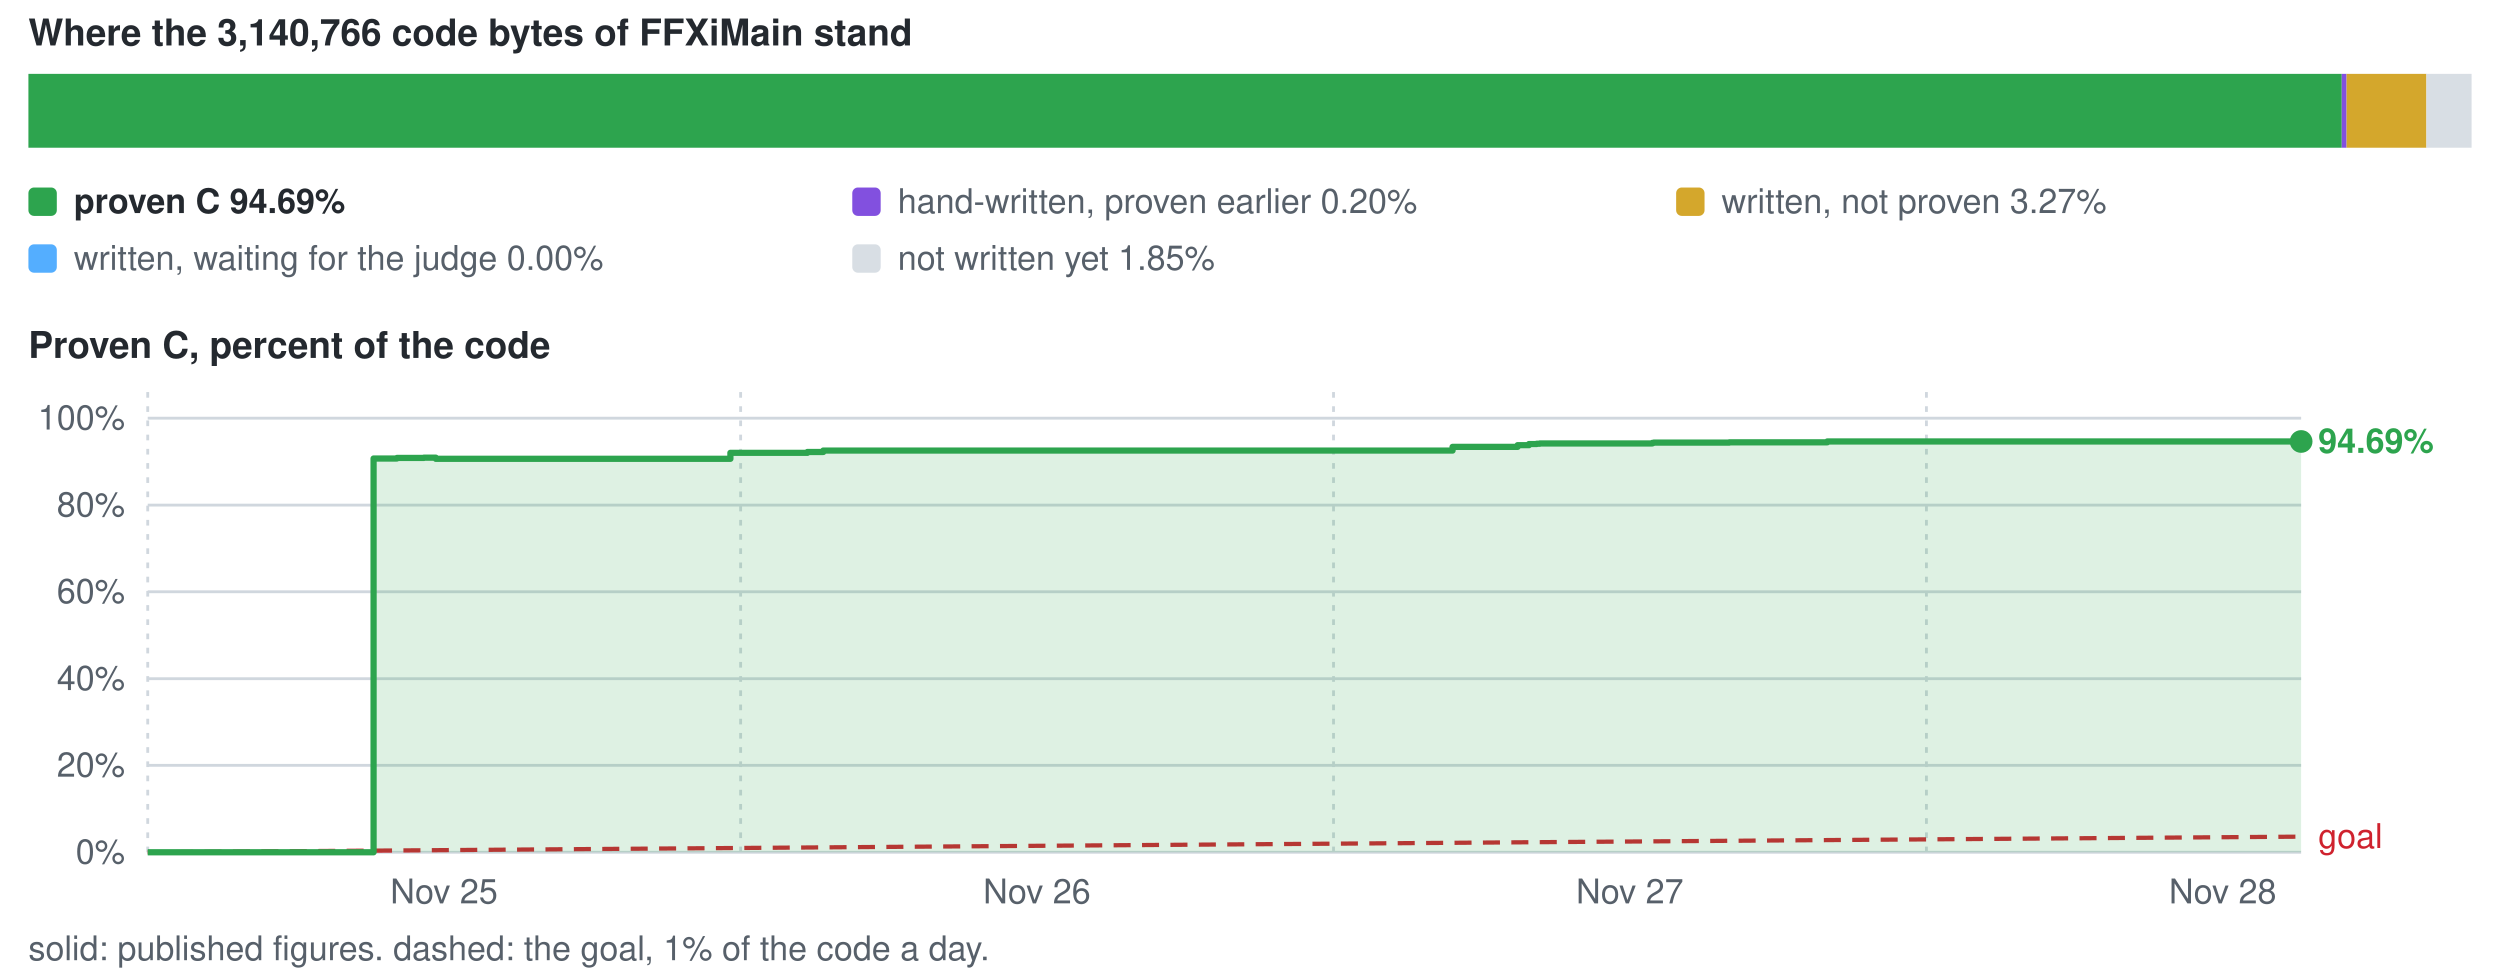
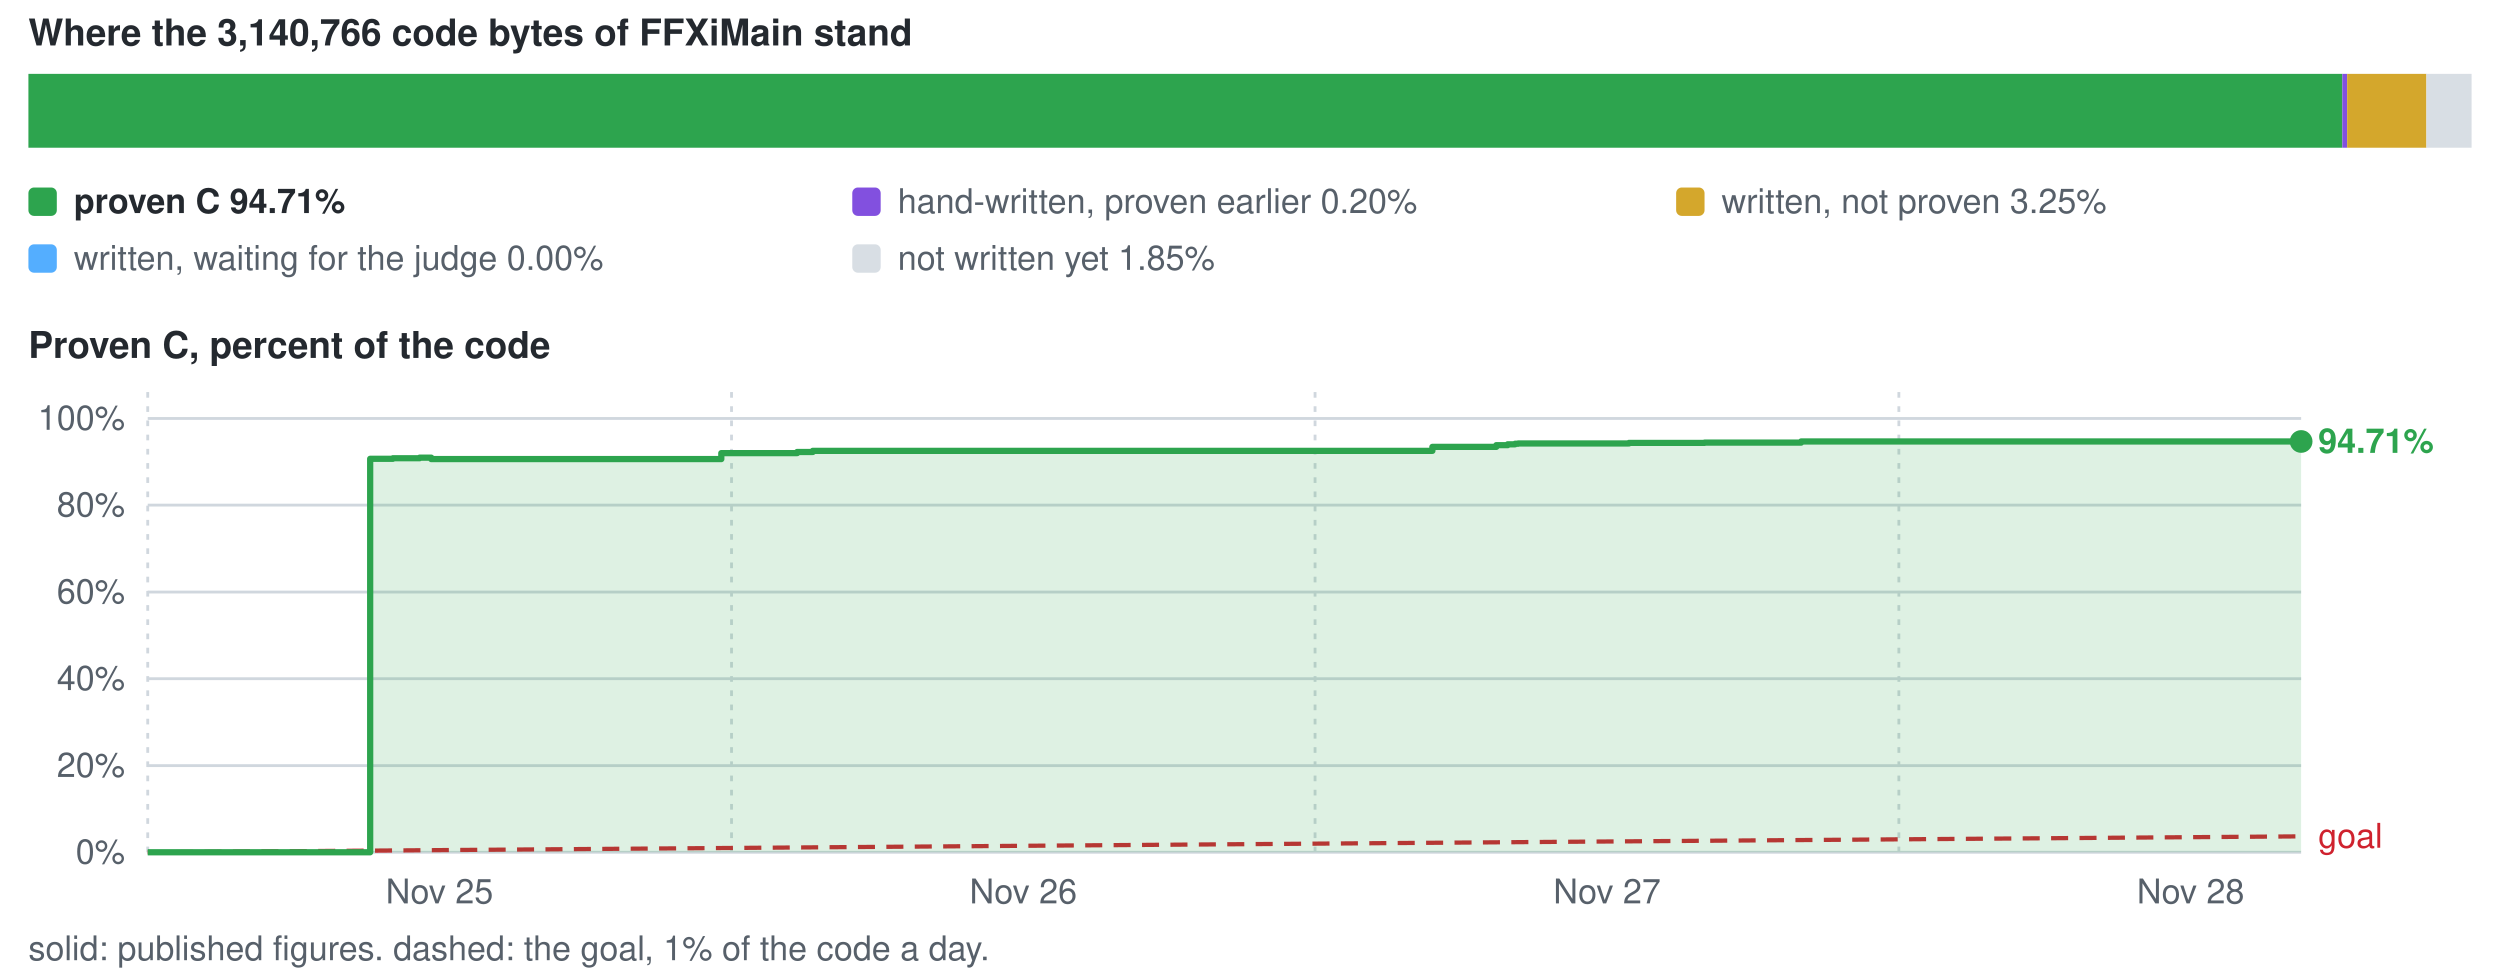
<svg xmlns="http://www.w3.org/2000/svg" viewBox="0 0 880 344" width="880" height="344" role="img" aria-label="conversion progress">
  <style>text{font-family:-apple-system,BlinkMacSystemFont,'Segoe UI',Helvetica,Arial,sans-serif;font-size:12px;fill:#57606a}.s{fill:#24292f;font-weight:600}.b{font-size:13px}</style>
  <text x="10" y="16" class="s b">Where the 3,140,766 code bytes of FFXiMain stand</text>
-   <rect x="10.0" y="26" width="814.3" height="26" fill="#2da44e" />
-   <rect x="824.3" y="26" width="1.7" height="26" fill="#8250df" />
-   <rect x="826.0" y="26" width="28.1" height="26" fill="#d4a72c" />
+   <rect x="10.0" y="26" width="814.5" height="26" fill="#2da44e" />
+   <rect x="824.5" y="26" width="1.7" height="26" fill="#8250df" />
+   <rect x="826.2" y="26" width="27.9" height="26" fill="#d4a72c" />
  <rect x="854.1" y="26" width="15.9" height="26" fill="#d8dee4" />
  <rect x="10" y="66" width="10" height="10" rx="2" fill="#2da44e" />
-   <text x="26" y="75" class="s">proven C 94.69%</text>
+   <text x="26" y="75" class="s">proven C 94.71%</text>
  <rect x="300" y="66" width="10" height="10" rx="2" fill="#8250df" />
  <text x="316" y="75">hand-written, proven earlier 0.20%</text>
  <rect x="590" y="66" width="10" height="10" rx="2" fill="#d4a72c" />
-   <text x="606" y="75">written, not proven 3.27%</text>
+   <text x="606" y="75">written, not proven 3.25%</text>
  <rect x="10" y="86" width="10" height="10" rx="2" fill="#54aeff" />
  <text x="26" y="95">written, waiting for the judge 0.00%</text>
  <rect x="300" y="86" width="10" height="10" rx="2" fill="#d8dee4" />
  <text x="316" y="95">not written yet 1.85%</text>
  <text x="10" y="126" class="s b">Proven C, percent of the code</text>
  <line x1="52" y1="300.0" x2="810" y2="300.0" stroke="#d0d7de" stroke-width="1" />
  <text x="44" y="304.0" text-anchor="end">0%</text>
-   <line x1="52" y1="269.4" x2="810" y2="269.4" stroke="#d0d7de" stroke-width="1" />
-   <text x="44" y="273.4" text-anchor="end">20%</text>
+   <line x1="52" y1="269.5" x2="810" y2="269.5" stroke="#d0d7de" stroke-width="1" />
+   <text x="44" y="273.5" text-anchor="end">20%</text>
  <line x1="52" y1="238.9" x2="810" y2="238.9" stroke="#d0d7de" stroke-width="1" />
  <text x="44" y="242.9" text-anchor="end">40%</text>
-   <line x1="52" y1="208.3" x2="810" y2="208.3" stroke="#d0d7de" stroke-width="1" />
-   <text x="44" y="212.3" text-anchor="end">60%</text>
+   <line x1="52" y1="208.4" x2="810" y2="208.4" stroke="#d0d7de" stroke-width="1" />
+   <text x="44" y="212.4" text-anchor="end">60%</text>
  <line x1="52" y1="177.8" x2="810" y2="177.8" stroke="#d0d7de" stroke-width="1" />
  <text x="44" y="181.8" text-anchor="end">80%</text>
-   <line x1="52" y1="147.2" x2="810" y2="147.2" stroke="#d0d7de" stroke-width="1" />
-   <text x="44" y="151.2" text-anchor="end">100%</text>
+   <line x1="52" y1="147.3" x2="810" y2="147.3" stroke="#d0d7de" stroke-width="1" />
+   <text x="44" y="151.3" text-anchor="end">100%</text>
  <line x1="52.0" y1="138" x2="52.0" y2="300" stroke="#d0d7de" stroke-width="1" stroke-dasharray="2 3" />
-   <text x="156.3" y="318" text-anchor="middle">Nov 25</text>
-   <line x1="260.7" y1="138" x2="260.7" y2="300" stroke="#d0d7de" stroke-width="1" stroke-dasharray="2 3" />
-   <text x="365.0" y="318" text-anchor="middle">Nov 26</text>
-   <line x1="469.4" y1="138" x2="469.4" y2="300" stroke="#d0d7de" stroke-width="1" stroke-dasharray="2 3" />
-   <text x="573.7" y="318" text-anchor="middle">Nov 27</text>
-   <line x1="678.1" y1="138" x2="678.1" y2="300" stroke="#d0d7de" stroke-width="1" stroke-dasharray="2 3" />
-   <text x="782.4" y="318" text-anchor="middle">Nov 28</text>
-   <line x1="52.0" y1="300.0" x2="810.0" y2="294.5" stroke="#cf222e" stroke-width="1.5" stroke-dasharray="6 4" />
-   <text x="816.0" y="298.5" style="fill:#cf222e">goal</text>
-   <path d="M52.0 300.0 H131.5 V161.4 H139.7 V161.2 H143.2 V161.2 H144.9 V161.2 H149.2 V161.1 H151.6 V161.1 H153.4 V161.5 H257.1 V159.4 H284.2 V159.1 H289.8 V158.6 H291.5 V158.6 H292.9 V158.6 H295.3 V158.6 H303.1 V158.6 H319.6 V158.6 H511.3 V157.3 H534.2 V156.7 H538.2 V156.3 H540.9 V156.2 H542.0 V156.1 H542.7 V156.1 H543.2 V156.1 H543.6 V156.1 H545.6 V156.1 H546.1 V156.1 H581.6 V155.9 H582.1 V155.8 H582.2 V155.8 H583.1 V155.8 H583.2 V155.8 H588.3 V155.8 H608.7 V155.7 H609.8 V155.7 H630.1 V155.7 H632.4 V155.7 H643.2 V155.4 H783.1 V155.4 H802.9 V155.4 H810.0 V155.4 V300.0 H52.0 Z" fill="#2da44e" fill-opacity="0.16" />
-   <path d="M52.0 300.0 H131.5 V161.4 H139.7 V161.2 H143.2 V161.2 H144.9 V161.2 H149.2 V161.1 H151.6 V161.1 H153.4 V161.5 H257.1 V159.4 H284.2 V159.1 H289.8 V158.6 H291.5 V158.6 H292.9 V158.6 H295.3 V158.6 H303.1 V158.6 H319.6 V158.6 H511.3 V157.3 H534.2 V156.7 H538.2 V156.3 H540.9 V156.2 H542.0 V156.1 H542.7 V156.1 H543.2 V156.1 H543.6 V156.1 H545.6 V156.1 H546.1 V156.1 H581.6 V155.9 H582.1 V155.8 H582.2 V155.8 H583.1 V155.8 H583.2 V155.8 H588.3 V155.8 H608.7 V155.7 H609.8 V155.7 H630.1 V155.7 H632.4 V155.7 H643.2 V155.4 H783.1 V155.4 H802.9 V155.4 H810.0 V155.4" fill="none" stroke="#2da44e" stroke-width="2.2" stroke-linejoin="round" />
+   <text x="154.7" y="318" text-anchor="middle">Nov 25</text>
+   <line x1="257.5" y1="138" x2="257.5" y2="300" stroke="#d0d7de" stroke-width="1" stroke-dasharray="2 3" />
+   <text x="360.2" y="318" text-anchor="middle">Nov 26</text>
+   <line x1="462.9" y1="138" x2="462.9" y2="300" stroke="#d0d7de" stroke-width="1" stroke-dasharray="2 3" />
+   <text x="565.7" y="318" text-anchor="middle">Nov 27</text>
+   <line x1="668.4" y1="138" x2="668.4" y2="300" stroke="#d0d7de" stroke-width="1" stroke-dasharray="2 3" />
+   <text x="771.1" y="318" text-anchor="middle">Nov 28</text>
+   <line x1="52.0" y1="300.0" x2="810.0" y2="294.4" stroke="#cf222e" stroke-width="1.5" stroke-dasharray="6 4" />
+   <text x="816.0" y="298.4" style="fill:#cf222e">goal</text>
+   <path d="M52.0 300.0 H130.3 V161.5 H138.3 V161.3 H141.8 V161.3 H143.5 V161.3 H147.7 V161.1 H150.1 V161.1 H151.8 V161.6 H253.9 V159.5 H280.6 V159.1 H286.1 V158.7 H287.8 V158.7 H289.2 V158.7 H291.6 V158.7 H299.2 V158.7 H315.5 V158.7 H504.2 V157.3 H526.7 V156.7 H530.7 V156.4 H533.3 V156.2 H534.4 V156.1 H535.1 V156.1 H535.6 V156.1 H536.0 V156.1 H537.9 V156.1 H538.4 V156.1 H573.4 V155.9 H573.9 V155.9 H574.0 V155.9 H574.9 V155.9 H575.0 V155.9 H580.0 V155.9 H600.0 V155.8 H601.1 V155.8 H621.2 V155.8 H623.4 V155.8 H634.0 V155.4 H771.8 V155.4 H791.3 V155.4 H798.3 V155.4 H810.0 V155.4 V300.0 H52.0 Z" fill="#2da44e" fill-opacity="0.16" />
+   <path d="M52.0 300.0 H130.3 V161.5 H138.3 V161.3 H141.8 V161.3 H143.5 V161.3 H147.7 V161.1 H150.1 V161.1 H151.8 V161.6 H253.9 V159.5 H280.6 V159.1 H286.1 V158.7 H287.8 V158.7 H289.2 V158.7 H291.6 V158.7 H299.2 V158.7 H315.5 V158.7 H504.2 V157.3 H526.7 V156.7 H530.7 V156.4 H533.3 V156.2 H534.4 V156.1 H535.1 V156.1 H535.6 V156.1 H536.0 V156.1 H537.9 V156.1 H538.4 V156.1 H573.4 V155.9 H573.9 V155.9 H574.0 V155.9 H574.9 V155.9 H575.0 V155.9 H580.0 V155.9 H600.0 V155.8 H601.1 V155.8 H621.2 V155.8 H623.4 V155.8 H634.0 V155.4 H771.8 V155.4 H791.3 V155.4 H798.3 V155.4 H810.0 V155.4" fill="none" stroke="#2da44e" stroke-width="2.2" stroke-linejoin="round" />
  <circle cx="810.0" cy="155.4" r="4" fill="#2da44e" />
-   <text x="816.0" y="159.4" class="s" style="fill:#2da44e">94.69%</text>
+   <text x="816.0" y="159.4" class="s" style="fill:#2da44e">94.71%</text>
  <text x="10" y="338">solid: published figures. dashed: the goal, 1% of the code a day.</text>
</svg>
